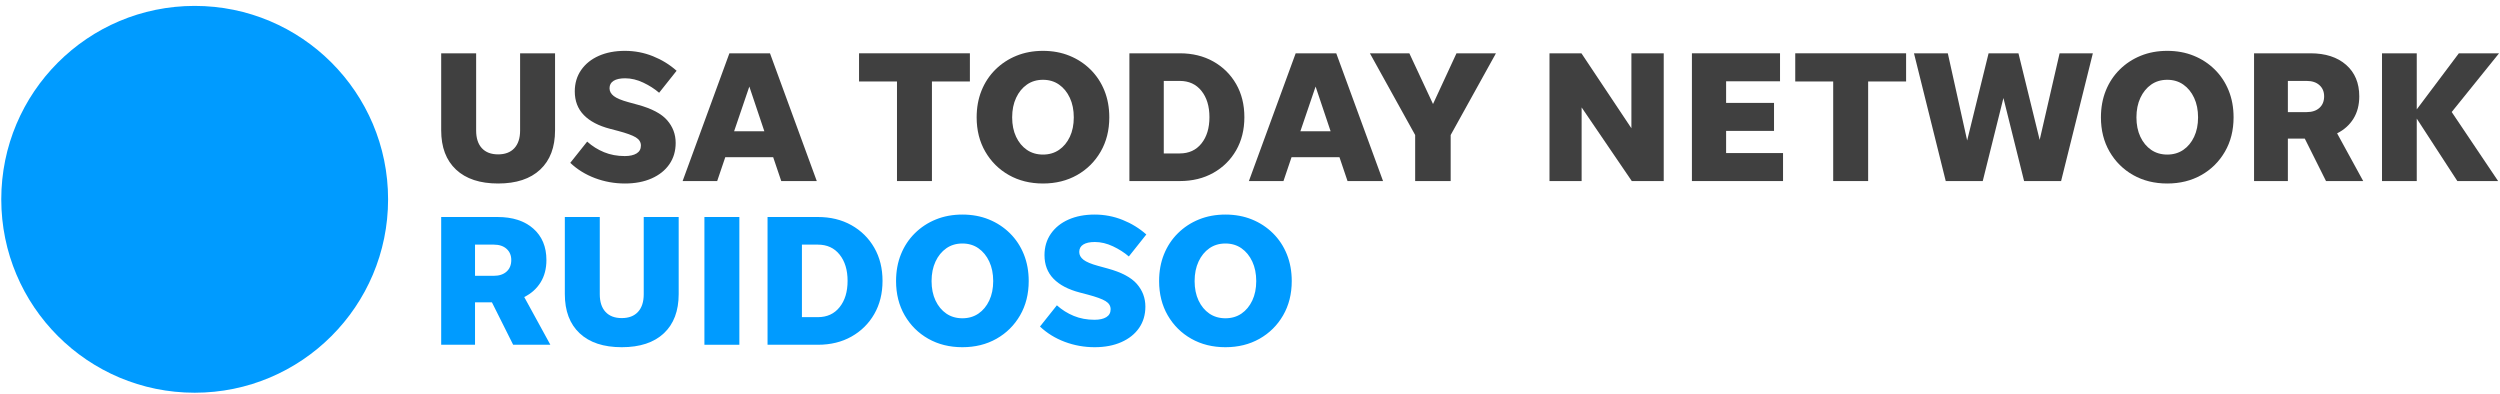
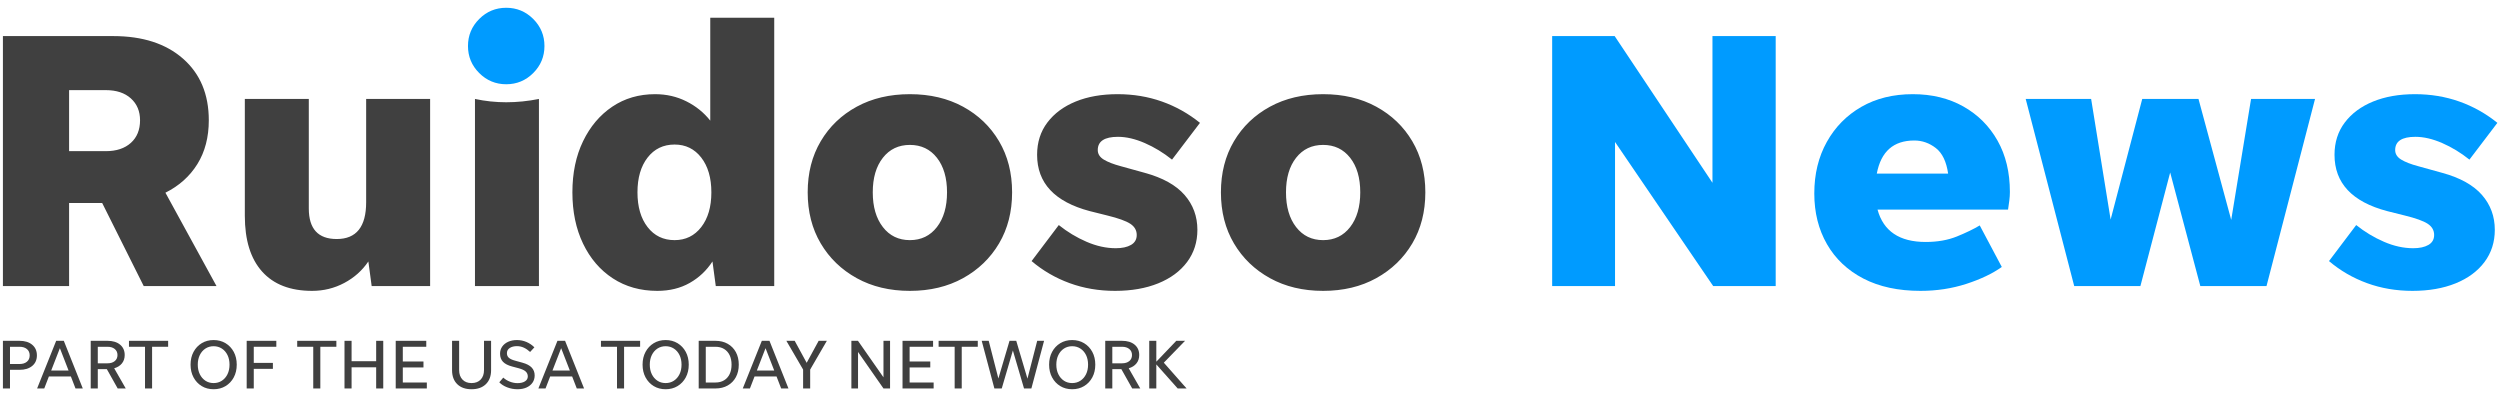
- <svg xmlns="http://www.w3.org/2000/svg" width="349" height="55" viewBox="0 0 349 55">
+ <svg xmlns="http://www.w3.org/2000/svg" width="306" height="48" viewBox="0 0 306 48">
  <g fill="none" fill-rule="evenodd">
-     <path class="no-color-change" fill="#009BFF" d="M54.177,27.824 C54.177,42.737 42.09,54.824 27.177,54.824 C12.264,54.824 0.177,42.737 0.177,27.824 C0.177,12.911 12.264,0.824 27.177,0.824 C42.09,0.824 54.177,12.911 54.177,27.824" />
-     <path fill="#404040" d="M69.537 21.551C70.516 21.551 71.272 21.263 71.805 20.686 72.338 20.109 72.606 19.287 72.606 18.22L72.606 7.441 77.485 7.441 77.485 18.194C77.485 20.555 76.793 22.382 75.412 23.676 74.031 24.97 72.072 25.617 69.537 25.617 67.002 25.617 65.043 24.97 63.662 23.676 62.28 22.382 61.59 20.555 61.59 18.194L61.59 7.441 66.469 7.441 66.469 18.22C66.469 19.287 66.735 20.109 67.268 20.686 67.801 21.263 68.557 21.551 69.537 21.551M87.24 25.617C85.789 25.617 84.399 25.368 83.071 24.87 81.742 24.37 80.588 23.659 79.61 22.732L81.969 19.768C82.668 20.397 83.455 20.892 84.33 21.249 85.203 21.608 86.166 21.787 87.215 21.787 87.914 21.787 88.465 21.665 88.867 21.42 89.27 21.175 89.471 20.808 89.471 20.319 89.471 19.846 89.235 19.466 88.762 19.178 88.291 18.889 87.459 18.587 86.272 18.273L85.17 17.984C83.561 17.565 82.336 16.922 81.496 16.056 80.658 15.191 80.239 14.094 80.239 12.765 80.239 11.628 80.535 10.631 81.129 9.775 81.725 8.918 82.547 8.258 83.596 7.794 84.645 7.331 85.86 7.099 87.24 7.099 88.606 7.099 89.908 7.349 91.149 7.847 92.391 8.345 93.492 9.023 94.453 9.879L92.014 12.949C91.385 12.407 90.647 11.934 89.799 11.532 88.949 11.13 88.108 10.929 87.268 10.929 86.569 10.929 86.03 11.047 85.655 11.283 85.278 11.519 85.09 11.865 85.09 12.319 85.09 12.739 85.287 13.102 85.68 13.408 86.074 13.713 86.752 13.997 87.713 14.26L89.051 14.627C90.975 15.152 92.334 15.869 93.129 16.778 93.924 17.687 94.323 18.745 94.323 19.952 94.323 21.088 94.03 22.08 93.444 22.928 92.858 23.777 92.032 24.437 90.965 24.909 89.899 25.38 88.658 25.617 87.24 25.617M102.481 18.326L106.703 18.326 104.606 12.082 102.481 18.326zM109.063 25.276L107.936 21.945 101.248 21.945 100.119 25.276 95.293 25.276 101.824 7.441 107.49 7.441 114.022 25.276 109.063 25.276 109.063 25.276z" />
-     <polyline fill="#404040" points="125.219 25.276 125.219 11.374 119.922 11.374 119.922 7.441 135.397 7.441 135.397 11.374 130.098 11.374 130.098 25.276 125.219 25.276" />
-     <path fill="#404040" d="M145.6 21.578C146.455 21.578 147.203 21.359 147.842 20.922 148.481 20.485 148.983 19.877 149.35 19.099 149.717 18.321 149.901 17.416 149.901 16.384 149.901 15.353 149.717 14.444 149.35 13.657 148.983 12.87 148.481 12.253 147.842 11.807 147.203 11.362 146.455 11.139 145.6 11.139 144.742 11.139 143.994 11.362 143.356 11.807 142.719 12.253 142.215 12.87 141.848 13.657 141.481 14.444 141.297 15.353 141.297 16.384 141.297 17.416 141.481 18.321 141.848 19.099 142.215 19.877 142.719 20.485 143.356 20.922 143.994 21.359 144.742 21.578 145.6 21.578zM145.6 25.617C143.815 25.617 142.229 25.223 140.838 24.437 139.449 23.65 138.352 22.561 137.547 21.171 136.742 19.781 136.34 18.186 136.34 16.384 136.34 15.02 136.567 13.775 137.022 12.647 137.477 11.519 138.123 10.539 138.963 9.709 139.803 8.879 140.782 8.236 141.901 7.782 143.02 7.327 144.252 7.099 145.6 7.099 146.946 7.099 148.178 7.327 149.297 7.782 150.416 8.236 151.395 8.879 152.235 9.709 153.074 10.539 153.721 11.519 154.176 12.647 154.631 13.775 154.858 15.02 154.858 16.384 154.858 18.186 154.455 19.781 153.651 21.171 152.846 22.561 151.75 23.65 150.36 24.437 148.969 25.223 147.383 25.617 145.6 25.617L145.6 25.617zM162.463 21.42L164.694 21.42C165.969 21.42 166.979 20.957 167.723 20.03 168.465 19.104 168.838 17.879 168.838 16.358 168.838 14.836 168.465 13.613 167.723 12.686 166.979 11.759 165.969 11.296 164.694 11.296L162.463 11.296 162.463 21.42zM157.664 25.276L157.664 7.441 164.694 7.441C166.459 7.441 168.02 7.821 169.375 8.581 170.731 9.342 171.793 10.391 172.563 11.729 173.33 13.067 173.715 14.61 173.715 16.358 173.715 18.107 173.33 19.65 172.563 20.988 171.793 22.325 170.731 23.374 169.375 24.135 168.02 24.896 166.459 25.276 164.694 25.276L157.664 25.276 157.664 25.276zM181.532 18.326L185.754 18.326 183.657 12.082 181.532 18.326zM188.115 25.276L186.989 21.945 180.299 21.945 179.172 25.276 174.346 25.276 180.877 7.441 186.541 7.441 193.073 25.276 188.115 25.276 188.115 25.276z" />
-     <polyline fill="#404040" points="202.514 18.85 202.514 25.276 197.557 25.276 197.557 18.85 191.237 7.441 196.744 7.441 200.049 14.522 203.326 7.441 208.834 7.441 202.514 18.85" />
-     <polyline fill="#404040" points="227.797 25.276 220.795 14.995 220.795 25.276 216.309 25.276 216.309 7.441 220.768 7.441 227.744 17.906 227.744 7.441 232.256 7.441 232.256 25.276 227.797 25.276" />
-     <polyline fill="#404040" points="236.192 25.276 236.192 7.441 248.492 7.441 248.492 11.348 240.965 11.348 240.965 14.365 247.653 14.365 247.653 18.273 240.965 18.273 240.965 21.368 248.912 21.368 248.912 25.276 236.192 25.276" />
-     <polyline fill="#404040" points="255.914 25.276 255.914 11.374 250.617 11.374 250.617 7.441 266.092 7.441 266.092 11.374 260.793 11.374 260.793 25.276 255.914 25.276" />
-     <polyline fill="#404040" points="282.563 25.276 279.678 13.683 276.791 25.276 271.625 25.276 267.192 7.441 271.914 7.441 274.615 19.611 277.606 7.441 281.776 7.441 284.739 19.532 287.52 7.441 292.162 7.441 287.729 25.276 282.563 25.276" />
-     <path fill="#404040" d="M302.549 21.578C303.405 21.578 304.153 21.359 304.791 20.922 305.43 20.485 305.932 19.877 306.299 19.099 306.666 18.321 306.85 17.416 306.85 16.384 306.85 15.353 306.666 14.444 306.299 13.657 305.932 12.87 305.43 12.253 304.791 11.807 304.153 11.362 303.405 11.139 302.549 11.139 301.692 11.139 300.944 11.362 300.305 11.807 299.668 12.253 299.164 12.87 298.797 13.657 298.43 14.444 298.246 15.353 298.246 16.384 298.246 17.416 298.43 18.321 298.797 19.099 299.164 19.877 299.668 20.485 300.305 20.922 300.944 21.359 301.692 21.578 302.549 21.578zM302.549 25.617C300.764 25.617 299.178 25.223 297.787 24.437 296.399 23.65 295.301 22.561 294.496 21.171 293.692 19.781 293.289 18.186 293.289 16.384 293.289 15.02 293.516 13.775 293.971 12.647 294.426 11.519 295.073 10.539 295.912 9.709 296.752 8.879 297.731 8.236 298.85 7.782 299.969 7.327 301.201 7.099 302.549 7.099 303.895 7.099 305.127 7.327 306.246 7.782 307.365 8.236 308.344 8.879 309.184 9.709 310.024 10.539 310.67 11.519 311.125 12.647 311.58 13.775 311.807 15.02 311.807 16.384 311.807 18.186 311.405 19.781 310.6 21.171 309.795 22.561 308.699 23.65 307.309 24.437 305.918 25.223 304.332 25.617 302.549 25.617L302.549 25.617zM319.387 15.65L322.01 15.65C322.762 15.65 323.356 15.454 323.793 15.06 324.231 14.666 324.449 14.128 324.449 13.447 324.449 12.8 324.231 12.28 323.793 11.886 323.356 11.493 322.762 11.296 322.01 11.296L319.387 11.296 319.387 15.65zM319.387 19.348L319.387 25.276 314.666 25.276 314.666 7.441 322.535 7.441C324.633 7.441 326.293 7.978 327.518 9.053 328.742 10.128 329.354 11.593 329.354 13.447 329.354 14.653 329.082 15.694 328.541 16.568 327.998 17.443 327.239 18.124 326.26 18.614L329.905 25.276 324.711 25.276 321.748 19.348 319.387 19.348 319.387 19.348z" />
-     <polyline fill="#404040" points="343.045 25.276 337.379 16.556 337.379 25.276 332.528 25.276 332.528 7.441 337.379 7.441 337.379 15.27 343.254 7.441 348.867 7.441 342.258 15.637 348.737 25.276 343.045 25.276" />
-     <path class="no-color-change" fill="#009BFF" d="M66.313 38.503L68.936 38.503C69.686 38.503 70.281 38.307 70.719 37.913 71.155 37.52 71.373 36.982 71.373 36.3 71.373 35.654 71.155 35.133 70.719 34.74 70.281 34.346 69.686 34.15 68.936 34.15L66.313 34.15 66.313 38.503zM66.313 42.202L66.313 48.129 61.59 48.129 61.59 30.294 69.459 30.294C71.557 30.294 73.219 30.831 74.444 31.907 75.666 32.982 76.28 34.447 76.28 36.3 76.28 37.506 76.008 38.547 75.465 39.421 74.924 40.296 74.162 40.978 73.184 41.467L76.83 48.129 71.637 48.129 68.672 42.202 66.313 42.202 66.313 42.202zM86.797 44.405C87.776 44.405 88.532 44.117 89.065 43.539 89.598 42.962 89.865 42.141 89.865 41.074L89.865 30.294 94.744 30.294 94.744 41.047C94.744 43.409 94.053 45.236 92.672 46.53 91.291 47.824 89.332 48.47 86.797 48.47 84.262 48.47 82.303 47.824 80.922 46.53 79.539 45.236 78.85 43.409 78.85 41.047L78.85 30.294 83.729 30.294 83.729 41.074C83.729 42.141 83.994 42.962 84.528 43.539 85.061 44.117 85.817 44.405 86.797 44.405" />
-     <polygon class="no-color-change" fill="#009BFF" points="98.336 48.129 103.215 48.129 103.215 30.294 98.336 30.294" />
-     <path class="no-color-change" fill="#009BFF" d="M111.949 44.274L114.178 44.274C115.455 44.274 116.465 43.811 117.207 42.883 117.951 41.957 118.323 40.733 118.323 39.211 118.323 37.69 117.951 36.466 117.207 35.539 116.465 34.613 115.455 34.15 114.178 34.15L111.949 34.15 111.949 44.274zM107.149 48.129L107.149 30.294 114.178 30.294C115.946 30.294 117.506 30.674 118.86 31.435 120.215 32.196 121.278 33.245 122.047 34.582 122.817 35.92 123.201 37.463 123.201 39.211 123.201 40.96 122.817 42.503 122.047 43.841 121.278 45.178 120.215 46.228 118.86 46.989 117.506 47.749 115.946 48.129 114.178 48.129L107.149 48.129 107.149 48.129zM134.35 44.431C135.205 44.431 135.953 44.212 136.592 43.776 137.231 43.338 137.733 42.731 138.1 41.953 138.467 41.174 138.651 40.27 138.651 39.238 138.651 38.206 138.467 37.297 138.1 36.51 137.733 35.723 137.231 35.107 136.592 34.661 135.953 34.215 135.205 33.993 134.35 33.993 133.492 33.993 132.744 34.215 132.106 34.661 131.469 35.107 130.965 35.723 130.598 36.51 130.231 37.297 130.047 38.206 130.047 39.238 130.047 40.27 130.231 41.174 130.598 41.953 130.965 42.731 131.469 43.338 132.106 43.776 132.744 44.212 133.492 44.431 134.35 44.431zM134.35 48.47C132.565 48.47 130.979 48.077 129.588 47.29 128.199 46.503 127.102 45.414 126.297 44.025 125.492 42.634 125.09 41.039 125.09 39.238 125.09 37.873 125.317 36.628 125.772 35.5 126.227 34.372 126.873 33.393 127.713 32.563 128.553 31.733 129.532 31.089 130.651 30.635 131.77 30.18 133.002 29.953 134.35 29.953 135.696 29.953 136.928 30.18 138.047 30.635 139.166 31.089 140.145 31.733 140.985 32.563 141.824 33.393 142.471 34.372 142.926 35.5 143.381 36.628 143.608 37.873 143.608 39.238 143.608 41.039 143.205 42.634 142.401 44.025 141.596 45.414 140.5 46.503 139.11 47.29 137.719 48.077 136.133 48.47 134.35 48.47L134.35 48.47zM152.813 48.47C151.362 48.47 149.971 48.221 148.643 47.723 147.315 47.224 146.16 46.512 145.182 45.585L147.541 42.621C148.24 43.25 149.028 43.745 149.903 44.103 150.776 44.461 151.739 44.641 152.787 44.641 153.487 44.641 154.037 44.519 154.44 44.274 154.842 44.029 155.043 43.662 155.043 43.172 155.043 42.7 154.807 42.32 154.334 42.032 153.864 41.743 153.032 41.441 151.844 41.126L150.742 40.837C149.133 40.418 147.908 39.776 147.069 38.91 146.231 38.044 145.811 36.948 145.811 35.618 145.811 34.482 146.108 33.485 146.701 32.628 147.297 31.772 148.119 31.112 149.168 30.648 150.217 30.185 151.432 29.953 152.813 29.953 154.178 29.953 155.481 30.203 156.721 30.701 157.963 31.199 159.065 31.876 160.026 32.733L157.586 35.802C156.957 35.26 156.219 34.787 155.371 34.385 154.522 33.984 153.68 33.783 152.84 33.783 152.141 33.783 151.602 33.901 151.227 34.136 150.85 34.372 150.662 34.718 150.662 35.172 150.662 35.592 150.86 35.955 151.252 36.261 151.647 36.567 152.324 36.851 153.285 37.114L154.623 37.481C156.547 38.005 157.907 38.722 158.701 39.631 159.496 40.54 159.895 41.598 159.895 42.805 159.895 43.942 159.602 44.934 159.016 45.782 158.43 46.63 157.604 47.29 156.537 47.762 155.471 48.234 154.231 48.47 152.813 48.47M171.069 44.431C171.926 44.431 172.672 44.212 173.311 43.776 173.949 43.338 174.451 42.731 174.819 41.953 175.186 41.174 175.371 40.27 175.371 39.238 175.371 38.206 175.186 37.297 174.819 36.51 174.451 35.723 173.949 35.107 173.311 34.661 172.672 34.215 171.926 33.993 171.069 33.993 170.211 33.993 169.465 34.215 168.826 34.661 168.188 35.107 167.686 35.723 167.319 36.51 166.951 37.297 166.768 38.206 166.768 39.238 166.768 40.27 166.951 41.174 167.319 41.953 167.686 42.731 168.188 43.338 168.826 43.776 169.465 44.212 170.211 44.431 171.069 44.431zM171.069 48.47C169.285 48.47 167.699 48.077 166.309 47.29 164.918 46.503 163.821 45.414 163.016 44.025 162.213 42.634 161.811 41.039 161.811 39.238 161.811 37.873 162.037 36.628 162.492 35.5 162.948 34.372 163.594 33.393 164.434 32.563 165.272 31.733 166.252 31.089 167.371 30.635 168.489 30.18 169.723 29.953 171.069 29.953 172.414 29.953 173.649 30.18 174.768 30.635 175.885 31.089 176.865 31.733 177.705 32.563 178.543 33.393 179.192 34.372 179.645 35.5 180.1 36.628 180.328 37.873 180.328 39.238 180.328 41.039 179.926 42.634 179.121 44.025 178.317 45.414 177.219 46.503 175.83 47.29 174.44 48.077 172.852 48.47 171.069 48.47L171.069 48.47z" />
+     <path fill="#404040" d="M8.457 18.502L12.957 18.502C14.247 18.502 15.267 18.164 16.017 17.489 16.766 16.814 17.142 15.892 17.142 14.722 17.142 13.612 16.766 12.719 16.017 12.044 15.267 11.369 14.247 11.032 12.957 11.032L8.457 11.032 8.457 18.502zM8.457 24.847L8.457 35.017.357 35.017.357 4.417 13.857 4.417C17.457 4.417 20.307 5.339 22.407 7.185 24.506 9.029 25.557 11.542 25.557 14.722 25.557 16.792 25.092 18.577 24.162 20.077 23.232 21.577 21.927 22.747 20.247 23.587L26.502 35.017 17.592 35.017 12.507 24.847 8.457 24.847zM45.492 35.017L45.087 32.002C44.337 33.112 43.355 33.989 42.139 34.634 40.925 35.279 39.612 35.602 38.202 35.602 35.532 35.602 33.492 34.814 32.082 33.239 30.671 31.664 29.967 29.392 29.967 26.422L29.967 12.112 37.797 12.112 37.797 25.521C37.797 28.012 38.937 29.257 41.217 29.257 43.617 29.257 44.817 27.757 44.817 24.757L44.817 12.112 52.647 12.112 52.647 35.017 45.492 35.017M58.136 35.017L58.136 12.112C59.396 12.382 60.671 12.517 61.961 12.517 63.281 12.517 64.616 12.382 65.966 12.112L65.966 35.017 58.136 35.017M82.571 29.392C83.921 29.392 85.008 28.859 85.834 27.794 86.658 26.729 87.071 25.312 87.071 23.542 87.071 21.772 86.658 20.354 85.834 19.289 85.008 18.225 83.921 17.692 82.571 17.692 81.191 17.692 80.088 18.225 79.263 19.289 78.438 20.354 78.026 21.772 78.026 23.542 78.026 25.312 78.438 26.729 79.263 27.794 80.088 28.859 81.191 29.392 82.571 29.392zM87.611 35.017L87.206 32.002C86.486 33.112 85.556 33.989 84.416 34.634 83.275 35.279 81.956 35.602 80.456 35.602 78.386 35.602 76.571 35.091 75.011 34.072 73.451 33.052 72.236 31.635 71.366 29.819 70.495 28.005 70.061 25.912 70.061 23.542 70.061 21.172 70.495 19.087 71.366 17.287 72.236 15.487 73.428 14.077 74.943 13.057 76.458 12.037 78.206 11.527 80.186 11.527 81.565 11.527 82.841 11.819 84.011 12.404 85.181 12.989 86.156 13.777 86.936 14.767L86.936 2.167 94.766 2.167 94.766 35.017 87.611 35.017zM111.371 29.392C112.751 29.392 113.853 28.859 114.679 27.794 115.503 26.729 115.916 25.312 115.916 23.542 115.916 21.772 115.503 20.362 114.679 19.312 113.853 18.262 112.751 17.737 111.371 17.737 109.991 17.737 108.888 18.262 108.064 19.312 107.238 20.362 106.826 21.772 106.826 23.542 106.826 25.312 107.238 26.729 108.064 27.794 108.888 28.859 109.991 29.392 111.371 29.392zM111.371 35.602C108.911 35.602 106.743 35.084 104.868 34.049 102.993 33.015 101.523 31.597 100.459 29.797 99.393 27.997 98.861 25.912 98.861 23.542 98.861 21.172 99.393 19.087 100.459 17.287 101.523 15.487 102.993 14.077 104.868 13.057 106.743 12.037 108.911 11.527 111.371 11.527 113.831 11.527 115.998 12.037 117.874 13.057 119.748 14.077 121.218 15.487 122.284 17.287 123.348 19.087 123.881 21.172 123.881 23.542 123.881 25.912 123.348 27.997 122.284 29.797 121.218 31.597 119.748 33.015 117.874 34.049 115.998 35.084 113.831 35.602 111.371 35.602zM136.481 35.602C134.501 35.602 132.648 35.287 130.923 34.657 129.198 34.027 127.646 33.127 126.266 31.957L129.596 27.547C130.646 28.387 131.779 29.07 132.993 29.594 134.209 30.12 135.401 30.382 136.571 30.382 137.351 30.382 137.973 30.247 138.439 29.977 138.903 29.707 139.136 29.302 139.136 28.762 139.136 28.192 138.873 27.734 138.348 27.39 137.823 27.045 136.886 26.707 135.536 26.377L133.376 25.837C129.086 24.697 126.941 22.402 126.941 18.952 126.941 17.422 127.361 16.102 128.201 14.992 129.041 13.882 130.196 13.027 131.666 12.427 133.136 11.827 134.846 11.527 136.796 11.527 138.716 11.527 140.523 11.827 142.219 12.427 143.913 13.027 145.466 13.897 146.876 15.037L143.456 19.537C142.406 18.697 141.296 18.022 140.126 17.512 138.956 17.002 137.861 16.747 136.841 16.747 135.191 16.747 134.366 17.287 134.366 18.367 134.366 18.847 134.614 19.237 135.108 19.537 135.604 19.837 136.301 20.108 137.201 20.347L140.126 21.157C142.315 21.757 143.936 22.657 144.986 23.857 146.036 25.057 146.561 26.483 146.561 28.132 146.561 29.632 146.14 30.944 145.301 32.069 144.461 33.194 143.283 34.064 141.769 34.68 140.253 35.294 138.491 35.602 136.481 35.602M161.951 29.392C163.33 29.392 164.432 28.859 165.258 27.794 166.083 26.729 166.495 25.312 166.495 23.542 166.495 21.772 166.083 20.362 165.258 19.312 164.432 18.262 163.33 17.737 161.951 17.737 160.57 17.737 159.468 18.262 158.643 19.312 157.818 20.362 157.406 21.772 157.406 23.542 157.406 25.312 157.818 26.729 158.643 27.794 159.468 28.859 160.57 29.392 161.951 29.392zM161.951 35.602C159.49 35.602 157.323 35.084 155.448 34.049 153.573 33.015 152.102 31.597 151.038 29.797 149.973 27.997 149.441 25.912 149.441 23.542 149.441 21.172 149.973 19.087 151.038 17.287 152.102 15.487 153.573 14.077 155.448 13.057 157.323 12.037 159.49 11.527 161.951 11.527 164.41 11.527 166.578 12.037 168.453 13.057 170.327 14.077 171.798 15.487 172.863 17.287 173.928 19.087 174.461 21.172 174.461 23.542 174.461 25.912 173.928 27.997 172.863 29.797 171.798 31.597 170.327 33.015 168.453 34.049 166.578 35.084 164.41 35.602 161.951 35.602z" />
+     <polyline fill="#009BFF" class="no-color-change" points="209.695 35.017 197.68 17.377 197.68 35.017 189.985 35.017 189.985 4.417 197.635 4.417 209.605 22.372 209.605 4.417 217.345 4.417 217.345 35.017 209.695 35.017" />
+     <path fill="#009BFF" class="no-color-change" d="M234.31,17.197 C231.76,17.197 230.23,18.547 229.72,21.247 L238.45,21.247 C238.24,19.777 237.737,18.734 236.942,18.119 C236.147,17.505 235.27,17.197 234.31,17.197 Z M245.02,32.677 C243.879,33.487 242.432,34.177 240.678,34.747 C238.922,35.316 237.055,35.602 235.075,35.602 C232.345,35.602 230.013,35.099 228.077,34.094 C226.142,33.09 224.658,31.687 223.622,29.887 C222.587,28.087 222.07,26.017 222.07,23.677 C222.07,21.308 222.58,19.207 223.6,17.377 C224.619,15.547 226.03,14.114 227.83,13.079 C229.63,12.044 231.729,11.527 234.13,11.527 C236.47,11.527 238.532,12.029 240.317,13.034 C242.102,14.04 243.497,15.435 244.502,17.219 C245.507,19.005 246.01,21.097 246.01,23.497 C246.01,23.827 245.988,24.172 245.942,24.532 C245.897,24.892 245.845,25.268 245.785,25.657 L229.81,25.657 C230.53,28.297 232.494,29.617 235.705,29.617 C237.145,29.617 238.42,29.392 239.53,28.942 C240.639,28.492 241.57,28.042 242.32,27.592 L245.02,32.677 Z" />
+     <polyline fill="#009BFF" class="no-color-change" points="269.32 35.017 265.63 21.112 261.985 35.017 253.885 35.017 247.945 12.112 255.955 12.112 258.34 26.872 262.21 12.112 269.095 12.112 273.1 26.917 275.53 12.112 283.36 12.112 277.42 35.017 269.32 35.017" />
+     <path fill="#009BFF" class="no-color-change" d="M295.284,35.602 C293.304,35.602 291.451,35.287 289.726,34.657 C288.001,34.027 286.449,33.127 285.069,31.957 L288.399,27.547 C289.449,28.387 290.582,29.07 291.797,29.594 C293.012,30.12 294.204,30.382 295.374,30.382 C296.154,30.382 296.776,30.247 297.242,29.977 C297.706,29.707 297.939,29.302 297.939,28.762 C297.939,28.192 297.676,27.734 297.152,27.39 C296.626,27.045 295.689,26.707 294.339,26.377 L292.179,25.837 C287.888,24.697 285.744,22.402 285.744,18.952 C285.744,17.422 286.164,16.102 287.004,14.992 C287.844,13.882 288.999,13.027 290.469,12.427 C291.939,11.827 293.649,11.527 295.599,11.527 C297.519,11.527 299.326,11.827 301.022,12.427 C302.716,13.027 304.269,13.897 305.679,15.037 L302.259,19.537 C301.209,18.697 300.099,18.022 298.929,17.512 C297.759,17.002 296.664,16.747 295.644,16.747 C293.994,16.747 293.169,17.287 293.169,18.367 C293.169,18.847 293.417,19.237 293.911,19.537 C294.407,19.837 295.104,20.108 296.004,20.347 L298.929,21.157 C301.118,21.757 302.739,22.657 303.789,23.857 C304.839,25.057 305.364,26.483 305.364,28.132 C305.364,29.632 304.944,30.944 304.104,32.069 C303.264,33.194 302.086,34.064 300.572,34.68 C299.056,35.294 297.294,35.602 295.284,35.602" />
+     <path fill="#404040" d="M1.223 44.555L2.39 44.555C2.773 44.555 3.076 44.461 3.299 44.272 3.522 44.083 3.633 43.826 3.633 43.5 3.633 43.174 3.522 42.917 3.299 42.728 3.076 42.54 2.773 42.445 2.39 42.445L1.223 42.445 1.223 44.555zM.357 47.548L.357 41.716 2.39 41.716C3.042 41.716 3.559 41.877 3.942 42.197 4.325 42.517 4.517 42.951 4.517 43.5 4.517 44.044 4.325 44.474 3.942 44.791 3.559 45.108 3.042 45.267 2.39 45.267L1.223 45.267 1.223 47.548.357 47.548zM6.266 45.353L8.393 45.353 7.33 42.617 6.266 45.353zM9.242 47.548L8.676 46.082 5.983 46.082 5.417 47.548 4.542 47.548 6.875 41.716 7.81 41.716 10.134 47.548 9.242 47.548zM11.97 44.469L13.162 44.469C13.533 44.469 13.829 44.378 14.049 44.195 14.27 44.012 14.38 43.766 14.38 43.457 14.38 43.148 14.27 42.903 14.049 42.72 13.829 42.537 13.533 42.445 13.162 42.445L11.97 42.445 11.97 44.469zM11.97 45.181L11.97 47.548 11.103 47.548 11.103 41.716 13.162 41.716C13.808 41.716 14.32 41.872 14.697 42.184 15.074 42.496 15.263 42.92 15.263 43.457 15.263 43.863 15.148 44.207 14.92 44.486 14.691 44.767 14.377 44.964 13.977 45.078L15.392 47.548 14.405 47.548 13.076 45.181 11.97 45.181z" />
+     <polyline fill="#404040" points="17.75 47.548 17.75 42.445 15.786 42.445 15.786 41.716 20.58 41.716 20.58 42.445 18.616 42.445 18.616 47.548 17.75 47.548" />
+     <path fill="#404040" d="M26.146,46.888 C26.524,46.888 26.86,46.793 27.154,46.601 C27.449,46.409 27.678,46.145 27.844,45.807 C28.01,45.47 28.093,45.078 28.093,44.632 C28.093,44.187 28.01,43.795 27.844,43.457 C27.678,43.12 27.449,42.855 27.154,42.664 C26.86,42.473 26.524,42.377 26.146,42.377 C25.769,42.377 25.435,42.473 25.143,42.664 C24.851,42.855 24.623,43.12 24.457,43.457 C24.291,43.795 24.208,44.187 24.208,44.632 C24.208,45.078 24.291,45.47 24.457,45.807 C24.623,46.145 24.851,46.409 25.143,46.601 C25.435,46.793 25.769,46.888 26.146,46.888 Z M26.146,47.643 C25.597,47.643 25.111,47.514 24.688,47.257 C24.265,46.999 23.932,46.645 23.689,46.193 C23.446,45.742 23.325,45.221 23.325,44.632 C23.325,44.044 23.446,43.523 23.689,43.071 C23.932,42.62 24.265,42.265 24.688,42.008 C25.111,41.751 25.597,41.622 26.146,41.622 C26.695,41.622 27.183,41.751 27.609,42.008 C28.034,42.265 28.369,42.62 28.612,43.071 C28.855,43.523 28.977,44.044 28.977,44.632 C28.977,45.221 28.855,45.742 28.612,46.193 C28.369,46.645 28.034,46.999 27.609,47.257 C27.183,47.514 26.695,47.643 26.146,47.643 Z" />
+     <polyline fill="#404040" points="31.061 47.548 30.194 47.548 30.194 41.716 33.822 41.716 33.822 42.445 31.061 42.445 31.061 44.418 33.402 44.418 33.402 45.147 31.061 45.147 31.061 47.548" />
+     <polyline fill="#404040" points="38.342 47.548 38.342 42.445 36.378 42.445 36.378 41.716 41.172 41.716 41.172 42.445 39.208 42.445 39.208 47.548 38.342 47.548" />
+     <polyline fill="#404040" points="42.167 47.548 42.167 41.716 43.033 41.716 43.033 44.212 46.043 44.212 46.043 41.716 46.91 41.716 46.91 47.548 46.043 47.548 46.043 44.958 43.033 44.958 43.033 47.548 42.167 47.548" />
+     <polyline fill="#404040" points="48.436 47.548 48.436 41.716 52.176 41.716 52.176 42.445 49.303 42.445 49.303 44.247 51.833 44.247 51.833 44.976 49.303 44.976 49.303 46.819 52.244 46.819 52.244 47.548 48.436 47.548" />
+     <path fill="#404040" d="M57.716 46.888C58.19 46.888 58.563 46.745 58.835 46.459 59.106 46.173 59.242 45.787 59.242 45.301L59.242 41.716 60.109 41.716 60.109 45.31C60.109 46.036 59.896 46.606 59.47 47.021 59.044 47.436 58.459 47.643 57.716 47.643 56.972 47.643 56.389 47.436 55.966 47.021 55.543 46.606 55.332 46.036 55.332 45.31L55.332 41.716 56.198 41.716 56.198 45.301C56.198 45.787 56.334 46.173 56.605 46.459 56.877 46.745 57.247 46.888 57.716 46.888M63.342 47.643C62.902 47.643 62.481 47.565 62.081 47.411 61.681 47.257 61.358 47.051 61.112 46.793L61.601 46.219C61.83 46.431 62.1 46.596 62.411 46.716 62.723 46.836 63.033 46.896 63.342 46.896 63.72 46.896 64.024 46.824 64.255 46.678 64.487 46.532 64.603 46.331 64.603 46.073 64.603 45.839 64.52 45.642 64.354 45.481 64.188 45.321 63.905 45.187 63.505 45.078L62.699 44.864C62.178 44.727 61.8 44.532 61.563 44.281 61.325 44.029 61.207 43.701 61.207 43.294 61.207 42.963 61.295 42.671 61.472 42.419 61.649 42.168 61.894 41.972 62.206 41.832 62.517 41.692 62.87 41.622 63.265 41.622 63.682 41.622 64.074 41.701 64.44 41.858 64.806 42.015 65.129 42.234 65.409 42.514L64.886 43.08C64.64 42.852 64.384 42.676 64.118 42.553 63.852 42.43 63.571 42.368 63.273 42.368 62.913 42.368 62.619 42.444 62.39 42.595 62.161 42.747 62.047 42.957 62.047 43.226 62.047 43.472 62.128 43.663 62.292 43.8 62.454 43.938 62.704 44.052 63.042 44.144L63.942 44.392C64.463 44.535 64.843 44.735 65.083 44.993 65.323 45.25 65.443 45.57 65.443 45.953 65.443 46.291 65.355 46.587 65.178 46.841 65 47.095 64.754 47.293 64.44 47.433 64.125 47.573 63.759 47.643 63.342 47.643M67.622 45.353L69.749 45.353 68.685 42.617 67.622 45.353zM70.598 47.548L70.032 46.082 67.339 46.082 66.773 47.548 65.898 47.548 68.231 41.716 69.165 41.716 71.49 47.548 70.598 47.548z" />
+     <polyline fill="#404040" points="75.521 47.548 75.521 42.445 73.556 42.445 73.556 41.716 78.351 41.716 78.351 42.445 76.387 42.445 76.387 47.548 75.521 47.548" />
+     <path fill="#404040" d="M81.472 46.888C81.85 46.888 82.186 46.793 82.48 46.601 82.775 46.409 83.005 46.145 83.171 45.807 83.336 45.47 83.42 45.078 83.42 44.632 83.42 44.187 83.336 43.795 83.171 43.457 83.005 43.12 82.775 42.855 82.48 42.664 82.186 42.473 81.85 42.377 81.472 42.377 81.095 42.377 80.761 42.473 80.469 42.664 80.178 42.855 79.949 43.12 79.783 43.457 79.617 43.795 79.534 44.187 79.534 44.632 79.534 45.078 79.617 45.47 79.783 45.807 79.949 46.145 80.178 46.409 80.469 46.601 80.761 46.793 81.095 46.888 81.472 46.888zM81.472 47.643C80.924 47.643 80.438 47.514 80.014 47.257 79.591 46.999 79.258 46.645 79.015 46.193 78.772 45.742 78.651 45.221 78.651 44.632 78.651 44.044 78.772 43.523 79.015 43.071 79.258 42.62 79.591 42.265 80.014 42.008 80.438 41.751 80.924 41.622 81.472 41.622 82.022 41.622 82.509 41.751 82.935 42.008 83.361 42.265 83.695 42.62 83.938 43.071 84.181 43.523 84.303 44.044 84.303 44.632 84.303 45.221 84.181 45.742 83.938 46.193 83.695 46.645 83.361 46.999 82.935 47.257 82.509 47.514 82.022 47.643 81.472 47.643zM86.387 46.819L87.57 46.819C87.982 46.819 88.335 46.729 88.63 46.549 88.924 46.369 89.15 46.116 89.307 45.79 89.464 45.464 89.543 45.078 89.543 44.632 89.543 44.187 89.464 43.8 89.307 43.475 89.15 43.148 88.924 42.895 88.63 42.715 88.335 42.535 87.982 42.445 87.57 42.445L86.387 42.445 86.387 46.819zM85.521 47.548L85.521 41.716 87.57 41.716C88.142 41.716 88.643 41.838 89.071 42.081 89.5 42.324 89.833 42.664 90.071 43.102 90.308 43.539 90.426 44.049 90.426 44.632 90.426 45.215 90.308 45.726 90.071 46.163 89.833 46.601 89.5 46.941 89.071 47.184 88.643 47.427 88.142 47.548 87.57 47.548L85.521 47.548zM92.639 45.353L94.766 45.353 93.702 42.617 92.639 45.353zM95.615 47.548L95.049 46.082 92.356 46.082 91.79 47.548 90.915 47.548 93.248 41.716 94.183 41.716 96.507 47.548 95.615 47.548z" />
+     <polyline fill="#404040" points="99.166 45.233 99.166 47.548 98.3 47.548 98.3 45.233 96.25 41.716 97.27 41.716 98.737 44.409 100.203 41.716 101.207 41.716 99.166 45.233" />
+     <polyline fill="#404040" points="108.137 47.548 105.023 43.08 105.023 47.548 104.209 47.548 104.209 41.716 105.015 41.716 108.137 46.185 108.137 41.716 108.943 41.716 108.943 47.548 108.137 47.548" />
+     <polyline fill="#404040" points="110.469 47.548 110.469 41.716 114.209 41.716 114.209 42.445 111.336 42.445 111.336 44.247 113.866 44.247 113.866 44.976 111.336 44.976 111.336 46.819 114.277 46.819 114.277 47.548 110.469 47.548" />
+     <polyline fill="#404040" points="116.85 47.548 116.85 42.445 114.886 42.445 114.886 41.716 119.68 41.716 119.68 42.445 117.716 42.445 117.716 47.548 116.85 47.548" />
+     <polyline fill="#404040" points="125.341 47.548 123.977 42.9 122.614 47.548 121.713 47.548 120.161 41.716 121.018 41.716 122.202 46.331 123.565 41.716 124.389 41.716 125.761 46.348 126.953 41.716 127.794 41.716 126.241 47.548 125.341 47.548" />
+     <path fill="#404040" d="M131.233 46.888C131.61 46.888 131.946 46.793 132.241 46.601 132.535 46.409 132.765 46.145 132.931 45.807 133.097 45.47 133.18 45.078 133.18 44.632 133.18 44.187 133.097 43.795 132.931 43.457 132.765 43.12 132.535 42.855 132.241 42.664 131.946 42.473 131.61 42.377 131.233 42.377 130.856 42.377 130.521 42.473 130.229 42.664 129.938 42.855 129.709 43.12 129.543 43.457 129.377 43.795 129.294 44.187 129.294 44.632 129.294 45.078 129.377 45.47 129.543 45.807 129.709 46.145 129.938 46.409 130.229 46.601 130.521 46.793 130.856 46.888 131.233 46.888zM131.233 47.643C130.684 47.643 130.198 47.514 129.775 47.257 129.352 46.999 129.019 46.645 128.776 46.193 128.533 45.742 128.411 45.221 128.411 44.632 128.411 44.044 128.533 43.523 128.776 43.071 129.019 42.62 129.352 42.265 129.775 42.008 130.198 41.751 130.684 41.622 131.233 41.622 131.782 41.622 132.269 41.751 132.695 42.008 133.121 42.265 133.455 42.62 133.699 43.071 133.941 43.523 134.063 44.044 134.063 44.632 134.063 45.221 133.941 45.742 133.699 46.193 133.455 46.645 133.121 46.999 132.695 47.257 132.269 47.514 131.782 47.643 131.233 47.643zM136.147 44.469L137.339 44.469C137.711 44.469 138.007 44.378 138.227 44.195 138.447 44.012 138.557 43.766 138.557 43.457 138.557 43.148 138.447 42.903 138.227 42.72 138.007 42.537 137.711 42.445 137.339 42.445L136.147 42.445 136.147 44.469zM136.147 45.181L136.147 47.548 135.281 47.548 135.281 41.716 137.339 41.716C137.985 41.716 138.497 41.872 138.875 42.184 139.252 42.496 139.44 42.92 139.44 43.457 139.44 43.863 139.326 44.207 139.097 44.486 138.869 44.767 138.554 44.964 138.154 45.078L139.569 47.548 138.583 47.548 137.253 45.181 136.147 45.181z" />
+     <polyline fill="#404040" points="144.149 47.548 141.533 44.606 141.533 47.548 140.667 47.548 140.667 41.716 141.533 41.716 141.533 44.272 143.977 41.716 145.05 41.716 142.451 44.392 145.238 47.548 144.149 47.548" />
+     <path fill="#009BFF" class="no-color-change" d="M61.961,10.312 C60.671,10.312 59.569,9.854 58.654,8.939 C57.738,8.024 57.281,6.922 57.281,5.632 C57.281,4.342 57.738,3.24 58.654,2.324 C59.569,1.41 60.671,0.952 61.961,0.952 C63.251,0.952 64.353,1.41 65.269,2.324 C66.184,3.24 66.641,4.342 66.641,5.632 C66.641,6.922 66.184,8.024 65.269,8.939 C64.353,9.854 63.251,10.312 61.961,10.312" />
  </g>
</svg>
